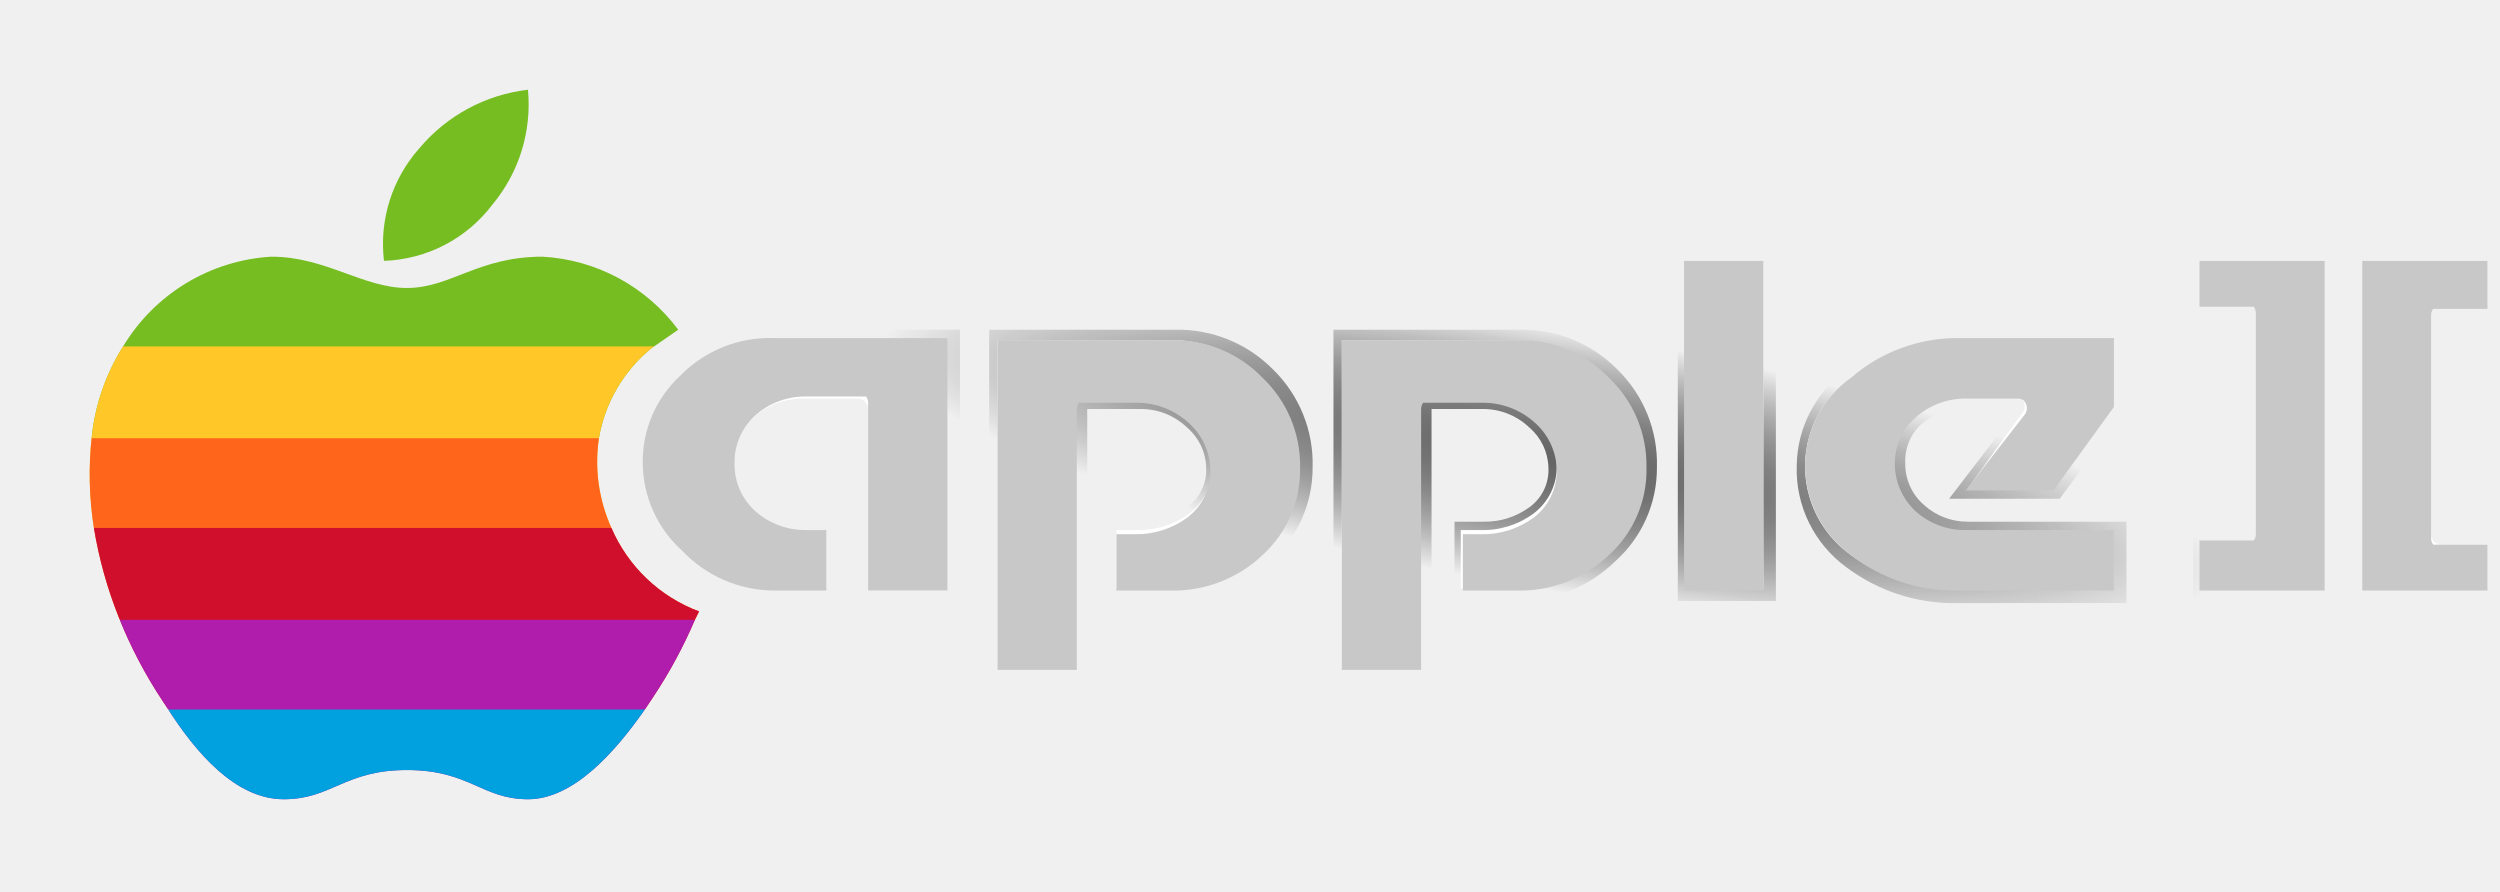
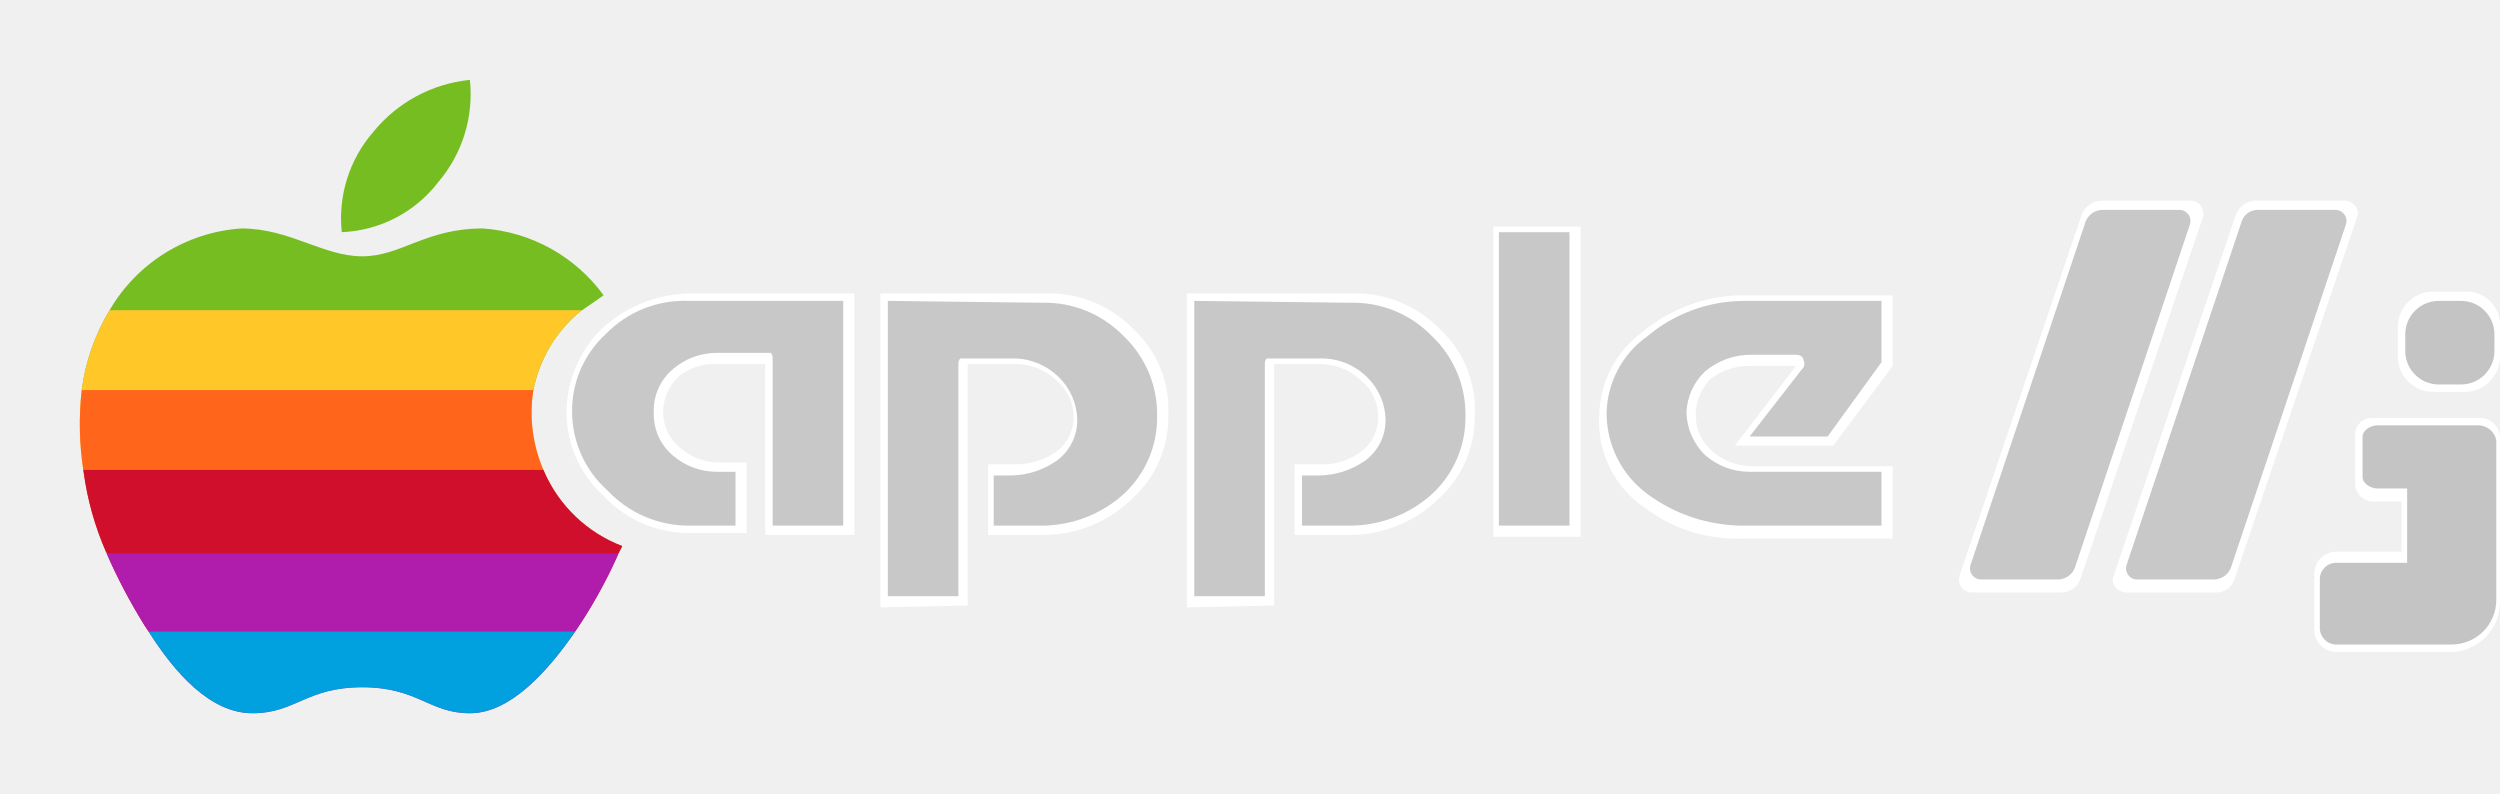
- <svg xmlns="http://www.w3.org/2000/svg" viewBox="0 0 119.8 42.7">
+ <svg xmlns="http://www.w3.org/2000/svg" viewBox="0 0 134.6 42.7">
  <defs>
-     <radialGradient id="a" cx="-626.3" cy="-2098.17" r="56.03" gradientTransform="matrix(0.57, 0.1, 0.02, -0.11, 468.93, -150.51)" gradientUnits="userSpaceOnUse">
-       <stop offset="0" stop-color="#646464" />
-       <stop offset="1" stop-opacity="0" />
-     </radialGradient>
-     <radialGradient id="b" cx="-297.62" cy="-311.67" r="54.99" gradientTransform="matrix(0.8, 0, 0, -0.22, 303.59, -73.84)" gradientUnits="userSpaceOnUse">
+     <radialGradient id="a" cx="-298.58" cy="-695.04" r="58.51" gradientTransform="matrix(0.8, 0, 0, -0.22, 308.89, -159.31)" gradientUnits="userSpaceOnUse">
      <stop offset="0" stop-color="#646464" />
      <stop offset="0.29" stop-color="#c8c8c8" />
      <stop offset="0.97" stop-color="#646464" />
      <stop offset="1" stop-color="#c8c8c8" />
    </radialGradient>
-     <clipPath id="c" transform="translate(4.3 4.3)">
-       <path d="M21,0a8,8,0,0,0-5.2,2.8,6.9,6.9,0,0,0-1.7,5.4,6.8,6.8,0,0,0,5.2-2.7A7.5,7.5,0,0,0,21,0Zm.7,8c-3.1,0-4.4,1.5-6.5,1.5S11.3,8,8.7,8a8.9,8.9,0,0,0-7.1,4.3h0A10.1,10.1,0,0,0,.1,16.6,16.4,16.4,0,0,0,.2,21a20.5,20.5,0,0,0,1.2,4.3,22.1,22.1,0,0,0,2.1,4l.2.3C5.1,31.8,7,34,9.3,34s2.9-1.4,5.9-1.4S18.8,34,21,34s4.2-2.3,5.6-4.3l.4-.6a23.1,23.1,0,0,0,2-3.7l.2-.4A7.4,7.4,0,0,1,25,21a7.7,7.7,0,0,1-.6-4.3,7.1,7.1,0,0,1,2.5-4.3l1.3-.9A8.7,8.7,0,0,0,21.7,8Z" style="fill:none" />
+     <clipPath id="b" transform="translate(2.9 3.4)">
+       <path d="M22.4.9a7.7,7.7,0,0,0-5.2,2.8,7.1,7.1,0,0,0-1.7,5.4,6.9,6.9,0,0,0,5.2-2.7A7.3,7.3,0,0,0,22.4.9Zm.7,8c-3.1,0-4.4,1.5-6.5,1.5s-3.9-1.5-6.5-1.5A8.9,8.9,0,0,0,3,13.3H3a11.1,11.1,0,0,0-1.5,4.3A16.3,16.3,0,0,0,1.6,22a16.2,16.2,0,0,0,1.2,4.3,30.5,30.5,0,0,0,2.1,4l.2.3C6.5,32.8,8.4,35,10.7,35s2.9-1.4,5.9-1.4S20.2,35,22.4,35s4.2-2.3,5.6-4.3l.4-.6a26.4,26.4,0,0,0,2-3.7l.2-.4a7.5,7.5,0,0,1-4.2-4,7.8,7.8,0,0,1-.6-4.3,7.3,7.3,0,0,1,2.5-4.3l1.3-.9A8.8,8.8,0,0,0,23.1,8.9Z" style="fill:none" />
    </clipPath>
  </defs>
-   <path d="M32.9,11.5h8.8v13H36.9V15.3H34.3a3.1,3.1,0,0,0-2.1.7,2.5,2.5,0,0,0-.8,1.9,2.5,2.5,0,0,0,.9,1.9,3.1,3.1,0,0,0,2.1.8h1.5v3.8H32.9a6.5,6.5,0,0,1-4.7-2,6.2,6.2,0,0,1-2-4.5,6.1,6.1,0,0,1,1.9-4.5,6.5,6.5,0,0,1,4.8-1.9ZM43.1,28.3V11.5H52a6.4,6.4,0,0,1,4.7,1.9,6.3,6.3,0,0,1,1.9,4.7,6,6,0,0,1-2,4.5,6.7,6.7,0,0,1-4.7,1.9h-3V20.7h1.4a3.6,3.6,0,0,0,2.3-.7,2.2,2.2,0,0,0,.9-1.9,2.6,2.6,0,0,0-.9-1.9,3.2,3.2,0,0,0-2.3-.9H47.8v13H43.1Zm16.5,0V11.5h8.9a6.4,6.4,0,0,1,4.7,1.9,6.3,6.3,0,0,1,1.9,4.7,6,6,0,0,1-2,4.5,6.7,6.7,0,0,1-4.7,1.9h-3V20.7h1.4A3.6,3.6,0,0,0,69,20a2.2,2.2,0,0,0,.9-1.9,2.6,2.6,0,0,0-.9-1.9,3.2,3.2,0,0,0-2.3-.9H64.3v13H59.6ZM76.1,7.8h4.7V24.5H76.1Zm21.5,13v3.8h-8a8.6,8.6,0,0,1-5.4-1.7A5.8,5.8,0,0,1,81.8,18a5.7,5.7,0,0,1,2.3-4.5,8.3,8.3,0,0,1,5.5-2h8v3.8l-3.2,4.3H89.1l3.3-4.3H90a3.2,3.2,0,0,0-2.2.7,2.4,2.4,0,0,0-.8,1.9,2.6,2.6,0,0,0,.9,2,3.1,3.1,0,0,0,2.1.8h7.6Zm5.9-9.8h-2.7V7.8h6.9V24.5h-6.9V21.4h2.7V10.9Zm9.3,0h2.7V7.8h-6.9V24.5h6.9V21.4h-2.7V10.9Z" transform="translate(4.3 4.3)" style="fill:url(#a)" />
-   <path d="M76.5,8.2V23.9h3.7V8.2Zm24.7,0v2.1h2.2a.5.5,0,0,1,.5.5V21.3a.5.5,0,0,1-.5.5h-2.2v2.1h5.9V8.2h-5.9Zm7.8,0V23.9h5.9V21.8h-2.2a.5.5,0,0,1-.5-.5V10.8a.5.5,0,0,1,.5-.5h2.2V8.2H109ZM32.8,12a6,6,0,0,0-4.4,1.8,5.6,5.6,0,0,0-1.8,4.1A5.7,5.7,0,0,0,28.5,22a6,6,0,0,0,4.4,1.9h2.4V21.2h-1a3.6,3.6,0,0,1-2.5-.9,3.1,3.1,0,0,1-1-2.3,3,3,0,0,1,1-2.3,3.6,3.6,0,0,1,2.4-.9h2.6a.5.5,0,0,1,.5.5v8.7h3.7V12H32.8Zm10.7,0V27.7h3.7V15.2a.5.5,0,0,1,.5-.5h2.4a3.8,3.8,0,0,1,2.7,1,3.2,3.2,0,0,1,1,2.3,2.8,2.8,0,0,1-1.1,2.3,4.1,4.1,0,0,1-2.6.8h-.9v2.8h2.5a6.1,6.1,0,0,0,4.4-1.7,5.4,5.4,0,0,0,1.8-4.1,5.8,5.8,0,0,0-1.8-4.3A5.9,5.9,0,0,0,51.9,12H43.5ZM60,12V27.7h3.7V15.2a.5.5,0,0,1,.5-.5h2.4a3.8,3.8,0,0,1,2.7,1,3.2,3.2,0,0,1,1,2.3,2.8,2.8,0,0,1-1.1,2.3,4.1,4.1,0,0,1-2.6.8h-.9v2.8h2.5a6.1,6.1,0,0,0,4.4-1.7,5.4,5.4,0,0,0,1.8-4.1,5.8,5.8,0,0,0-1.8-4.3A5.9,5.9,0,0,0,68.4,12H60Zm29.6,0a7.8,7.8,0,0,0-5.2,1.8,5.2,5.2,0,0,0-2.2,4.1,5.2,5.2,0,0,0,2.2,4.4,8.1,8.1,0,0,0,5.1,1.6H97V21.2H89.9a3.6,3.6,0,0,1-2.5-.9,3.2,3.2,0,0,1-1-2.4,3,3,0,0,1,1-2.3,3.7,3.7,0,0,1,2.5-.9h2.4a.5.5,0,0,1,.4.3.5.5,0,0,1-.1.5L90,19.1h4.1l2.9-4V12H89.6Z" transform="translate(4.3 4.3)" style="fill:#fff" />
-   <path d="M76.4,8.2V24h3.8V8.2Zm24.7,0v2.2h2.6a.5.5,0,0,1,.1.3V21.3a.5.5,0,0,1-.1.3h-2.6V24h6V8.2h-6Zm7.8,0V24h6V21.8h-2.6a.5.5,0,0,1-.1-.3V10.8a.5.5,0,0,1,.1-.3h2.6V8.2h-6ZM32.8,11.9a6,6,0,0,0-4.5,1.8,5.6,5.6,0,0,0-1.8,4.2,5.7,5.7,0,0,0,1.9,4.2A6.1,6.1,0,0,0,32.8,24h2.5V21.1h-1a3.6,3.6,0,0,1-2.4-.9,3,3,0,0,1-1-2.3,3,3,0,0,1,1-2.3,3.6,3.6,0,0,1,2.4-.9h2.9a.5.5,0,0,1,.1.3V24h3.8V11.9H32.8Zm10.7,0V27.8h3.8V15.3a.5.5,0,0,1,.1-.3h2.7a3.7,3.7,0,0,1,2.6,1,3.1,3.1,0,0,1,1,2.3,2.8,2.8,0,0,1-1.1,2.2,4.1,4.1,0,0,1-2.5.8h-.9V24h2.6a6.2,6.2,0,0,0,4.4-1.7,5.5,5.5,0,0,0,1.8-4.2,5.8,5.8,0,0,0-1.8-4.3,5.9,5.9,0,0,0-4.4-1.8H43.5Zm16.5,0V27.8h3.8V15.3a.5.5,0,0,1,.1-.3h2.8a3.7,3.7,0,0,1,2.6,1,3.1,3.1,0,0,1,1,2.3,2.8,2.8,0,0,1-1.1,2.2,4.1,4.1,0,0,1-2.5.8h-.9V24h2.6a6.2,6.2,0,0,0,4.4-1.7,5.5,5.5,0,0,0,1.8-4.2,5.8,5.8,0,0,0-1.8-4.3,5.9,5.9,0,0,0-4.4-1.8H60Zm29.6,0a7.8,7.8,0,0,0-5.2,1.9,5.2,5.2,0,0,0-2.2,4.1,5.3,5.3,0,0,0,2.2,4.4A8.1,8.1,0,0,0,89.5,24h7.5V21.1H89.9a3.5,3.5,0,0,1-2.4-.9,3.1,3.1,0,0,1-1-2.3,2.9,2.9,0,0,1,1-2.2,3.6,3.6,0,0,1,2.5-.9h2.4a.4.4,0,0,1,.4.3.5.5,0,0,1-.1.5l-2.8,3.6h4.2l2.9-4V11.9H89.6Z" transform="translate(4.3 4.3)" style="fill:url(#b)" />
-   <g style="clip-path:url(#c)">
-     <rect width="37.9" height="20.98" style="fill:#75bd21" />
-     <rect y="16.6" width="37.9" height="8.68" style="fill:#ffc728" />
-     <rect y="21" width="37.9" height="8.68" style="fill:#ff661c" />
-     <rect y="25.3" width="37.9" height="8.68" style="fill:#cf0f2b" />
-     <rect y="29.7" width="37.9" height="8.67" style="fill:#b01cab" />
-     <rect y="34" width="37.9" height="8.67" style="fill:#00a1de" />
+   <path d="M34.3,12.4h8.8v13H38.3V16.2H35.7a3.1,3.1,0,0,0-2.1.7,2.7,2.7,0,0,0-.8,1.9,2.5,2.5,0,0,0,.9,1.9,3.2,3.2,0,0,0,2.1.8h1.5v3.8h-3a6.3,6.3,0,0,1-4.7-2,6.1,6.1,0,0,1-2-4.5,6.4,6.4,0,0,1,1.9-4.5A7.1,7.1,0,0,1,34.3,12.4ZM44.5,29.3V12.4h8.9a6.3,6.3,0,0,1,4.7,1.9A5.9,5.9,0,0,1,60,19a5.9,5.9,0,0,1-2,4.5,6.8,6.8,0,0,1-4.7,1.9h-3V21.6h1.4a3.9,3.9,0,0,0,2.3-.7,2.3,2.3,0,0,0,.9-1.9,2.5,2.5,0,0,0-.9-1.9,3.2,3.2,0,0,0-2.3-.9H49.2v13Zm16.5,0V12.4h8.9a6.3,6.3,0,0,1,4.7,1.9A5.9,5.9,0,0,1,76.5,19a5.9,5.9,0,0,1-2,4.5,6.8,6.8,0,0,1-4.7,1.9h-3V21.6h1.4a3.4,3.4,0,0,0,2.2-.7,2.3,2.3,0,0,0,.9-1.9,2.5,2.5,0,0,0-.9-1.9,3.2,3.2,0,0,0-2.3-.9H65.7v13ZM77.5,8.8h4.7V25.5H77.5ZM99,21.8v3.8H91a8.3,8.3,0,0,1-5.4-1.7A5.6,5.6,0,0,1,83.2,19a5.7,5.7,0,0,1,2.3-4.5,8.5,8.5,0,0,1,5.5-2h8v3.8l-3.2,4.3H90.5l3.3-4.3H91.4a3.4,3.4,0,0,0-2.2.7,2.7,2.7,0,0,0-.8,1.9,2.5,2.5,0,0,0,.9,2,3.2,3.2,0,0,0,2.1.8H99ZM117.5,8.1l-6.6,19.5c-.2.4.2.9.7.9h4.8a1,1,0,0,0,1-.7L124,8.3c.2-.4-.2-.9-.7-.9h-4.8A1.2,1.2,0,0,0,117.5,8.1Z" transform="translate(2.9 3.4)" style="fill:#fff" />
+   <path d="M115,7.4a.7.7,0,0,1,.7.9l-6.6,19.5a1.1,1.1,0,0,1-1,.7h-4.8a.7.7,0,0,1-.7-.9l6.6-19.5a1.2,1.2,0,0,1,1.1-.7Z" transform="translate(2.9 3.4)" style="fill:#fff" />
+   <path d="M77.9,9.1V24.8h3.7V9.1ZM34.2,12.9a6,6,0,0,0-4.4,1.8A5.8,5.8,0,0,0,28,18.8a5.3,5.3,0,0,0,1.9,4.1,6,6,0,0,0,4.4,1.9h2.4V22.1h-1a3.8,3.8,0,0,1-2.5-.9,3.3,3.3,0,0,1-1-2.3,2.9,2.9,0,0,1,1-2.3,3.6,3.6,0,0,1,2.4-.9h2.6a.5.5,0,0,1,.5.5V25h3.7V13H34.2Zm10.7,0V28.6h3.7V16.1a.5.5,0,0,1,.5-.5h2.4a3.8,3.8,0,0,1,2.7,1,3.3,3.3,0,0,1,1,2.3,2.8,2.8,0,0,1-1.1,2.3,4.2,4.2,0,0,1-2.6.8h-.9v2.8h2.5a6.6,6.6,0,0,0,4.4-1.7A5.2,5.2,0,0,0,59.3,19a5.8,5.8,0,0,0-1.8-4.3,6,6,0,0,0-4.2-1.8Zm16.5,0V28.6h3.7V16.1a.5.5,0,0,1,.5-.5H68a3.8,3.8,0,0,1,2.7,1,3.3,3.3,0,0,1,1,2.3,2.8,2.8,0,0,1-1.1,2.3A4.2,4.2,0,0,1,68,22h-.9v2.8h2.5A6.6,6.6,0,0,0,74,23.1,5.2,5.2,0,0,0,75.8,19,5.8,5.8,0,0,0,74,14.7a6,6,0,0,0-4.2-1.8Zm29.6,0a7.7,7.7,0,0,0-5.2,1.8,5.2,5.2,0,0,0,0,8.5,7.9,7.9,0,0,0,5.1,1.6h7.5V22.1H91.3a3.8,3.8,0,0,1-2.5-.9,3.1,3.1,0,0,1-1-2.4,2.9,2.9,0,0,1,1-2.3,3.8,3.8,0,0,1,2.5-.9h2.4c.2,0,.3.1.4.3a.4.4,0,0,1-.1.5L91.4,20h4.1l2.9-4V12.9Z" transform="translate(2.9 3.4)" style="fill:#fff" />
+   <path d="M77.8,9.1V24.9h3.8V9.1Zm31.6-.6L103.2,27a.6.6,0,0,0,.6.8h4.1a1,1,0,0,0,.9-.6L115,8.7a.6.6,0,0,0-.6-.8h-4.1A1,1,0,0,0,109.4,8.5ZM34.2,12.8a5.9,5.9,0,0,0-4.5,1.8,5.6,5.6,0,0,0-1.8,4.2A5.7,5.7,0,0,0,29.8,23a6,6,0,0,0,4.4,1.9h2.5V22h-1a3.6,3.6,0,0,1-2.4-.9,2.9,2.9,0,0,1-1-2.3,2.9,2.9,0,0,1,1-2.3,3.6,3.6,0,0,1,2.4-.9h2.9a.4.4,0,0,1,.1.3v9h3.8V12.8Zm10.7,0V28.7h3.8V16.2a.4.4,0,0,1,.1-.3h2.7a3.5,3.5,0,0,1,2.6,1,3.3,3.3,0,0,1,1,2.3A2.7,2.7,0,0,1,54,21.4a4.4,4.4,0,0,1-2.5.8h-.9v2.7h2.6a6.6,6.6,0,0,0,4.4-1.7A5.6,5.6,0,0,0,59.4,19a5.8,5.8,0,0,0-1.8-4.3,5.9,5.9,0,0,0-4.4-1.8Zm16.5,0V28.7h3.8V16.2a.4.4,0,0,1,.1-.3h2.8a3.5,3.5,0,0,1,2.6,1,3.3,3.3,0,0,1,1,2.3,2.7,2.7,0,0,1-1.1,2.2,4.4,4.4,0,0,1-2.5.8h-.9v2.7h2.6a6.6,6.6,0,0,0,4.4-1.7A5.6,5.6,0,0,0,76,19a5.8,5.8,0,0,0-1.8-4.3,5.9,5.9,0,0,0-4.4-1.8Zm29.6,0a8.1,8.1,0,0,0-5.2,1.9,5.2,5.2,0,0,0-2.2,4.1,5.4,5.4,0,0,0,2.2,4.4,8.7,8.7,0,0,0,5.1,1.7h7.5V22H91.3a3.6,3.6,0,0,1-2.4-.9,3.3,3.3,0,0,1-1-2.3,3.2,3.2,0,0,1,1-2.2,3.8,3.8,0,0,1,2.5-.9h2.4c.2,0,.4.1.4.3a.4.4,0,0,1-.1.5l-2.8,3.6h4.2l2.9-4V12.8Zm26.8-4.3L111.6,27a.6.6,0,0,0,.6.8h4.1a1,1,0,0,0,.9-.6l6.2-18.5a.6.6,0,0,0-.6-.8h-4.1A.9.9,0,0,0,117.8,8.5Z" transform="translate(2.9 3.4)" style="fill:url(#a)" />
+   <g style="clip-path:url(#b)">
+     <rect width="37.9" height="21" style="fill:#75bd21" />
+     <rect y="16.7" width="37.9" height="8.7" style="fill:#ffc728" />
+     <rect y="21" width="37.9" height="8.7" style="fill:#ff661c" />
+     <rect y="25.3" width="37.9" height="8.7" style="fill:#cf0f2b" />
+     <rect y="29.8" width="37.9" height="8.7" style="fill:#b01cab" />
+     <rect y="34" width="37.9" height="8.7" style="fill:#00a1de" />
  </g>
+   <path d="M131.7,14.2v1.6a1.9,1.9,0,0,1-1.9,1.9h-1.7a1.9,1.9,0,0,1-1.9-1.9V14.2a1.9,1.9,0,0,1,1.9-1.9h1.7A1.8,1.8,0,0,1,131.7,14.2Z" transform="translate(2.9 3.4)" style="fill:#fff" />
+   <path d="M131.7,20.1v9a2.7,2.7,0,0,1-2.9,2.6h-5.9a1.2,1.2,0,0,1-1.2-1.2v-3a1.2,1.2,0,0,1,1.2-1.2h3.5V23.6H125a1,1,0,0,1-1.1-.9V19.9a.9.9,0,0,1,.9-.8h5.9A1.1,1.1,0,0,1,131.7,20.1Z" transform="translate(2.9 3.4)" style="fill:#fff" />
+   <path d="M129.6,12.8h-1.2a1.8,1.8,0,0,0-1.8,1.8v.9a1.8,1.8,0,0,0,1.8,1.8h1.2a1.8,1.8,0,0,0,1.8-1.8v-.9A1.8,1.8,0,0,0,129.6,12.8Z" transform="translate(2.9 3.4)" style="fill:#c4c4c4" />
+   <path d="M130.6,19.5h-5.5c-.4,0-.8.3-.8.6v2.2c0,.3.4.6.8.6h1.6v4h-3.9a.9.9,0,0,0-.8.8v2.8a.9.9,0,0,0,.8.8h6.3a2.4,2.4,0,0,0,2.4-2.4V20.3A1,1,0,0,0,130.6,19.5Z" transform="translate(2.9 3.4)" style="fill:#c4c4c4" />
</svg>
